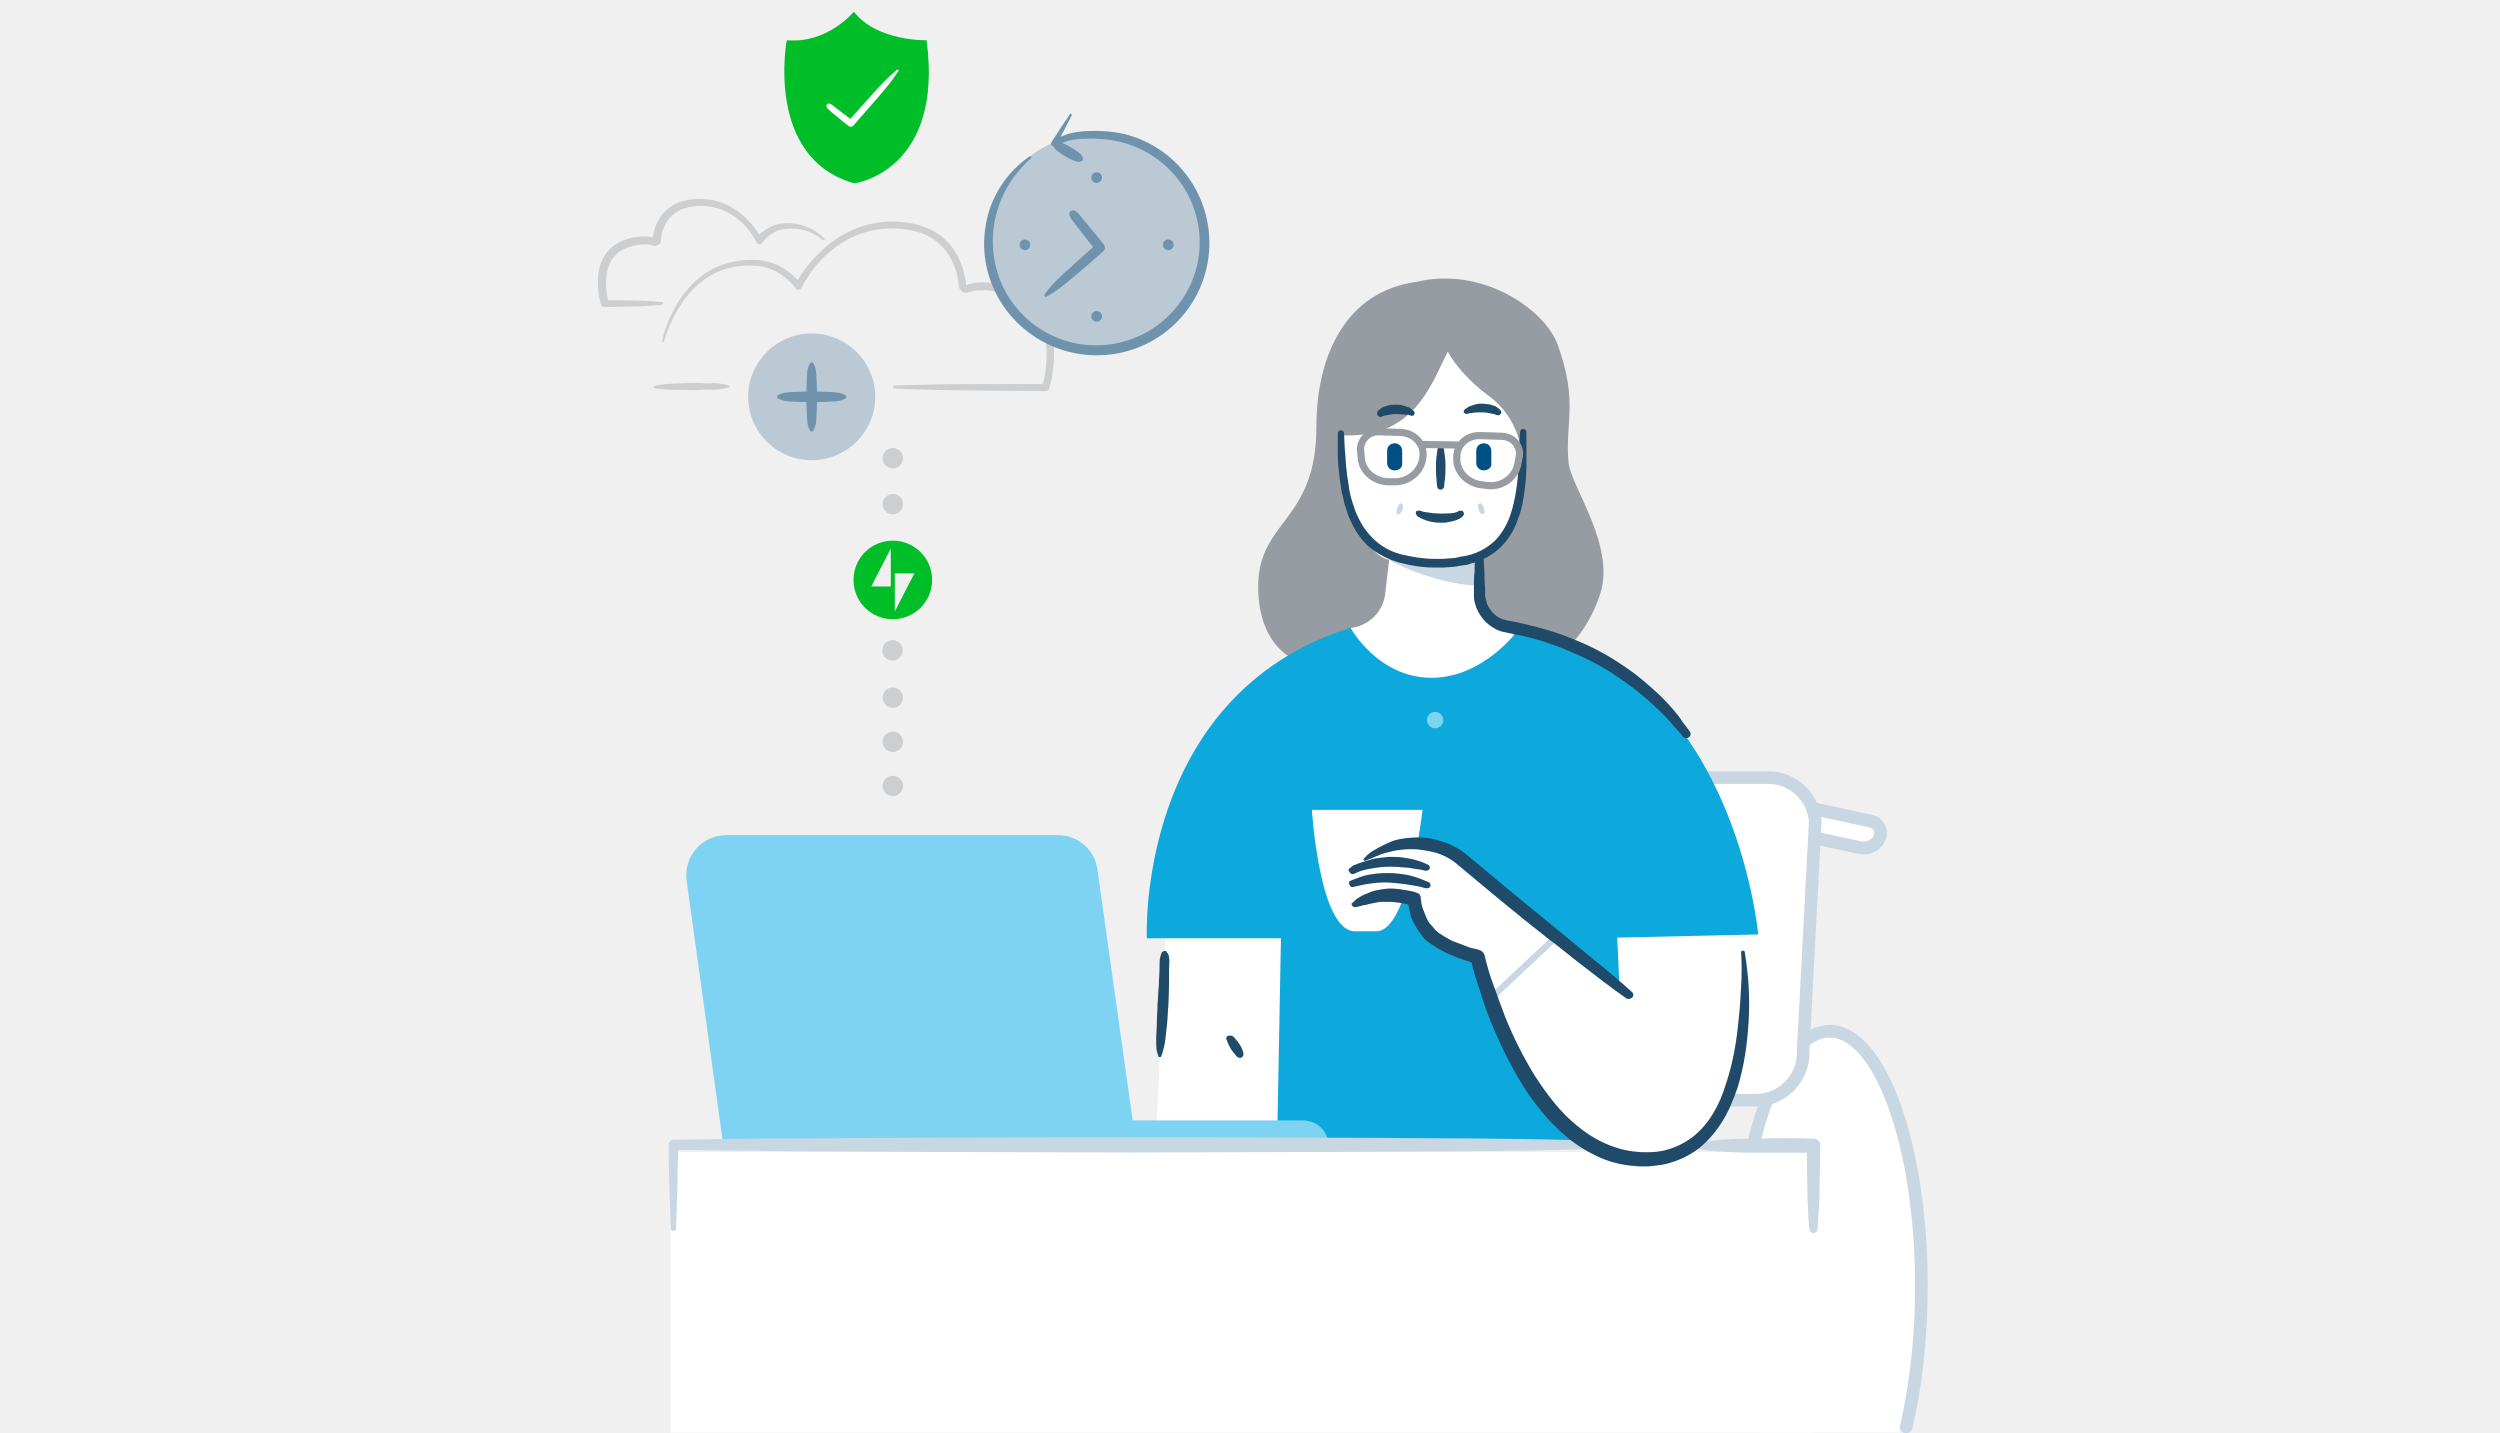
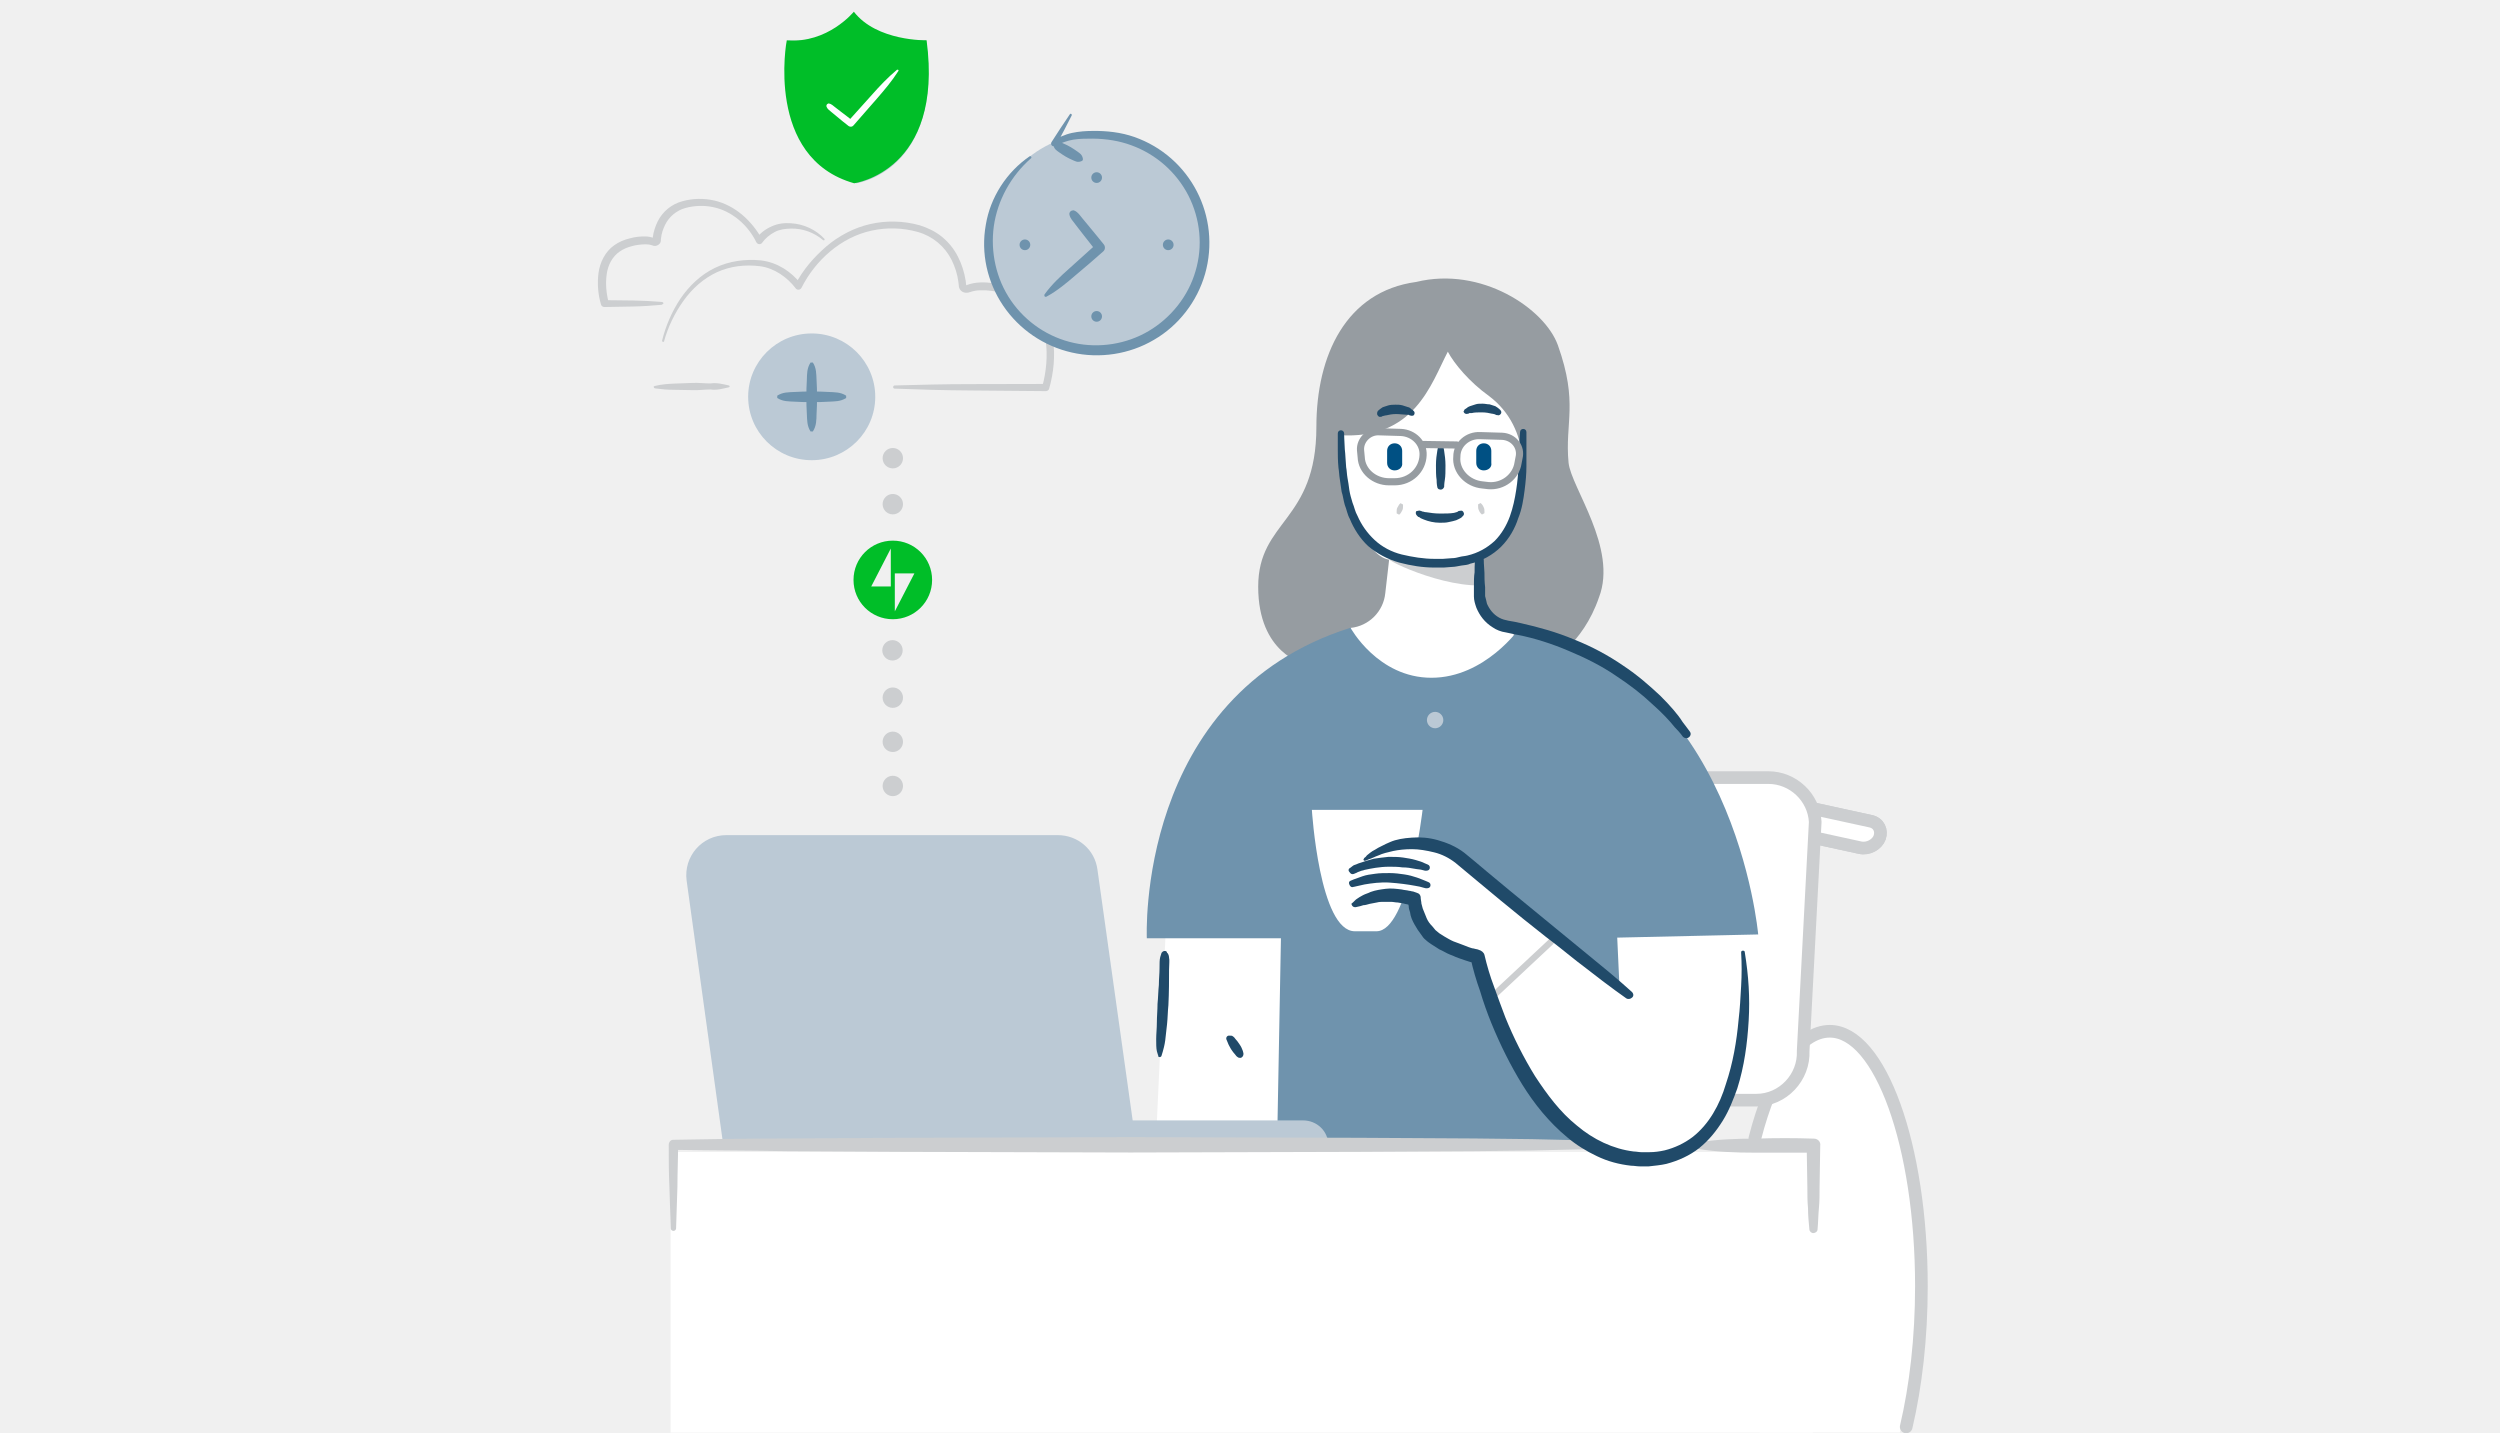
<svg xmlns="http://www.w3.org/2000/svg" id="generatingCash-2" viewBox="0 0 1495 856.6">
-   <style>.st0{fill:#fff}.st1{fill:#74dcfc}.st2{fill:#CCCED0}.st3{fill:#BBC9D5}.st4{fill:#6F93AD}.st5{fill:none}.st6{fill:#00be28}.st7{display:none;fill:#fff}.st8,.st9{fill:none;stroke:#c8d7e2;stroke-width:7.562;stroke-linecap:round;stroke-linejoin:round;stroke-miterlimit:10}.st9{fill:#fff}.st10{fill:#c8d7e2}.st11{fill:#005083}.st12{fill:#969CA1}.st13{fill:#204A69}.st14{fill:#0da9dd}.st15{fill:#7fd3f2}.st16,.st17{fill:none;stroke:#c8d7e2;stroke-width:3.781;stroke-linecap:round;stroke-linejoin:round;stroke-miterlimit:10}.st17{stroke:#969CA1;stroke-width:4.277}</style>
+   <style>.st0{fill:#fff}.st1{fill:#BBC9D5}.st2{fill:#CCCED0}.st3{fill:#BBC9D5}.st4{fill:#6F93AD}.st5{fill:none}.st6{fill:#00be28}.st7{display:none;fill:#fff}.st8,.st9{fill:none;stroke:#CCCED0;stroke-width:7.562;stroke-linecap:round;stroke-linejoin:round;stroke-miterlimit:10}.st9{fill:#fff}.st10{fill:#CCCED0}.st11{fill:#005083}.st12{fill:#969CA1}.st13{fill:#204A69}.st14{fill:#6F93AD}.st15{fill:#BBC9D5}.st16,.st17{fill:none;stroke:#CCCED0;stroke-width:3.781;stroke-linecap:round;stroke-linejoin:round;stroke-miterlimit:10}.st17{stroke:#969CA1;stroke-width:4.277}</style>
  <path class="st0" d="M401 688.9h683.1v167.8H401zM720.4 522.6c-18.8 15-23.3 34.3-23.3 34.3l-5.6 120.4h110.6l-24-120.4-57.7-34.3zM887.7 197.1c-45-5-85.2 36.7-91.9 57.1-5.8 17.8-20.8 74.9-10.2 107.9s.8 65 43.9 74.5 109.7 8.5 109.1-19.4c-.6-27.8-16.5-179.6-19.5-196.1s-4.2-21-31.4-24z" />
  <path class="st0" d="M1136.1 856.6c6.8-25 10.8-56.2 10.8-90.1 0-81.9-23.6-148.4-52.7-148.4s-52.7 66.4-52.7 148.4c0 33.9 4 65.1 10.8 90.1h83.8z" />
  <path class="st1" d="M29.3 436.6z" />
  <circle class="st2" cx="533.9" cy="417.2" r="6.1" />
  <circle class="st2" cx="533.9" cy="443.6" r="6.1" />
  <circle class="st2" cx="533.9" cy="470" r="6.1" />
  <circle class="st2" cx="533.9" cy="274" r="6.1" />
  <circle class="st2" cx="533.9" cy="301.5" r="6.1" />
  <path class="st2" d="M535 230.5c15-.4 30.1-.8 45.2-.8l45.2-.1-2.1 1.5c2.4-8.9 3.3-18.6 2-27.6-1.2-9.1-5.6-17.7-13.1-22.8-3.6-2.6-7.9-4.3-12.3-5.4-4.5-1.1-9.2-1.9-13.6-1.7-2.2 0-4.3.4-6.3 1.1l-.4.1c-.3.1-.5.2-.8.2-.6.1-1.2.1-1.8 0-1.2-.2-2.3-.9-3-2-.3-.5-.6-1.2-.6-1.9l-.1-.9-.2-1.7c-.6-4.6-2-8.9-4-13-4.1-8.2-11.4-14.3-20.3-16.8-9-2.5-18.4-2.8-27.5-.8-18.3 3.9-33.7 17.7-42 34.2-.5 1-1.8 1.5-2.8.9-.3-.1-.5-.3-.7-.6-5-6.6-12.8-12.1-21.3-13.2-8.7-1.1-17.8-.1-25.8 3.6s-14.8 9.8-20 17.1c-5.2 7.3-9.2 15.5-11.6 24.2-.1.3-.4.5-.8.3-.2-.1-.4-.4-.4-.6 2.2-9 5.9-17.5 11-25.2 5.2-7.6 12.1-14.3 20.6-18.4s18.1-5.4 27.4-4.5c9.7 1.1 18.3 6.6 24.2 14.3l-3.6.3c4.7-9 11.1-16.4 18.6-22.9 7.5-6.4 16.6-11.2 26.2-13.4 9.7-2.2 19.9-2 29.6.7 4.8 1.5 9.5 3.7 13.5 7s7.2 7.3 9.5 11.9c2.3 4.5 3.8 9.4 4.6 14.4l.2 1.9.1.9v-.2c0-.1 0 0 0 0l.5-.2c2.5-.9 5.1-1.4 7.8-1.5 5.1-.2 10.1.6 14.9 1.9 4.8 1.2 9.7 3.2 13.9 6.2 8.6 5.9 13.5 16 14.8 25.9 1.4 10 .4 19.9-2.3 29.5-.2.9-1.1 1.5-2 1.5l-45.2-.4c-15-.1-30.1-.5-45.2-1.1-.5 0-.9-.4-.9-.9 0-.6.4-1 .9-1z" />
  <ellipse class="st3" cx="655.8" cy="144.3" rx="64.6" ry="64.5" />
  <path class="st4" d="M616.6 94.6c-12.1 10.6-20.1 25.2-22.3 40.7-2.1 15.5 1.4 31.6 10.3 44.5 8.9 12.9 22.4 22 37.7 25.3 15.1 3.3 31.4.7 44.7-7.2 13.3-7.9 23.6-20.8 27.9-35.7 4.5-15 2.9-31.2-4.2-45.2-7.2-14-19.3-24.7-34.1-30.1-7.3-2.7-15-3.9-23-4-4 0-8 0-11.7.6s-7.4 2-10.9 3.8h-.1c-.8.4-1.8.1-2.2-.7-.2-.5-.2-1.1.1-1.6 3.6-5.6 7.2-11.2 11-16.7.2-.3.6-.4.9-.1.2.2.3.5.2.8-3 6-6.1 11.9-9.3 17.7l-2.3-2.3c3.6-2.1 7.5-4 11.7-4.9s8.4-1.2 12.5-1.2c8.3-.1 16.8.8 24.8 3.6 33.6 11.8 52.1 47.7 42.3 82-4.7 16.4-15.8 30.8-30.5 39.3-14.7 8.7-32.6 11.4-49.2 7.6-16.7-3.8-31.4-13.8-41-28-9.6-14.2-13.4-31.5-10.4-48.3 2.7-16.7 12.7-31.8 26.2-41 .3-.2.7-.1.9.2.3.3.2.7 0 .9z" />
  <path class="st3" d="M641 127l16.7 20.9-32.5 28.7" />
  <path class="st4" d="M642.4 125.9c2.4 1 3.4 3 4.9 4.7l4.3 5.2c2.8 3.5 5.8 6.9 8.5 10.4 1 1.3.8 3.1-.3 4.1-5.4 4.8-10.9 9.5-16.5 14.2-5.5 4.7-11 9.4-17.5 12.9-.4.2-1 .1-1.2-.3-.1-.3-.1-.7 0-1 4.3-6 9.6-10.9 15-15.7s10.7-9.7 16.1-14.5l-.3 4.1c-2.8-3.5-5.5-7.1-8.3-10.6l-4.1-5.3c-1.3-1.9-3-3.3-3.5-5.8-.2-1.1.5-2.2 1.7-2.4.4-.2.8-.2 1.2 0z" />
  <path class="st5" d="M630.2 85.8l17.1 9.9" />
  <path class="st4" d="M630.6 85.3c2.5-1.1 3.8-.1 5.3.5s3 1.4 4.4 2.2c1.4.9 2.8 1.7 4.1 2.7 1.3 1 2.8 1.7 3.2 4.4 0 .5-.2 1-.7 1.2-2.5 1.1-3.8.1-5.3-.5s-3-1.4-4.4-2.2c-1.4-.9-2.8-1.7-4.1-2.7-1.3-1-2.8-1.7-3.2-4.4-.1-.6.2-1 .7-1.2z" />
  <circle class="st4" cx="655.8" cy="106.2" r="3.2" />
  <circle class="st4" cx="655.8" cy="189.2" r="3.2" />
  <circle class="st4" cx="698.6" cy="146.4" r="3.2" />
  <circle class="st4" cx="612.9" cy="146.4" r="3.2" />
  <path class="st5" d="M395.4 181.4c-19.7 0-34.1.1-34.1.1s-9.3-30.3 15.3-36.7c7.3-1.9 11.7-1.2 13.8-.2.7.3 1.5 0 1.9-.7 0-.1.1-.2.1-.4.5-6.1 4-22.7 26.2-22.7 24.4 0 35.2 23 35.2 23s5.4-7.9 15.1-8.7c10.5-.8 18.1 2.9 23.5 8" />
  <path class="st2" d="M395.4 182.3c-5.7.5-11.4.9-17 1l-17 .3c-.9 0-1.8-.6-2-1.5-1.8-6.1-2.3-12.5-1.5-18.8.8-6.3 4-12.9 9.5-16.7 2.7-1.9 5.7-3.2 9-4 3.1-.9 6.4-1.3 9.6-1.2 1.8 0 3.5.4 5.1 1l.3.1h-.4c-.2 0-.4.2-.6.4-.1.1-.1.3-.1.5v-.5l.1-1.2c.4-3.2 1.5-6.4 2.9-9.3 3-6 8.4-10.4 14.9-12.1 6.2-1.7 12.6-1.8 18.9-.4 12.6 2.9 22.4 12.1 28.6 23.1l-3.6-.3c2.4-3.2 5.6-5.7 9.3-7.3 3.6-1.7 7.7-2.2 11.5-1.9 7.6.4 15 3.8 20.1 9.3.2.2.2.6 0 .8-.2.2-.6.2-.8 0-5.4-4.6-12.3-7.1-19.3-6.9-3.5.1-6.8.5-9.7 2.1-2.9 1.5-5.5 3.7-7.4 6.3v.1c-.7.9-2 1.1-2.9.4-.2-.2-.4-.4-.6-.7-4.9-10.2-14.6-18.7-25.7-21-5.6-1.2-11.3-1-16.8.5-5.3 1.5-9.7 5.2-12.1 10.1-1.2 2.5-2.1 5.1-2.4 7.9l-.1 1v.5c0 .5-.2 1.1-.5 1.5-.5.8-1.5 1.4-2.4 1.6-.5.1-.9.1-1.4 0-.2 0-.4-.1-.7-.2l-.2-.1c-1.2-.4-2.4-.6-3.7-.6-5.3 0-11.4 1.3-15.7 4.3-4.4 3-7.1 8.1-7.8 13.7-.8 5.6-.2 11.5 1.2 16.9l-2.1-1.5 17 .2c5.7.1 11.4.4 17 .9.5 0 .9.5.8 1-.5.3-.9.7-1.3.7z" />
  <path class="st5" d="M535 231.4c48.3.1 90.3.3 90.3.3s14.8-48.4-24.5-58.6c-11.8-3-18.6-1.9-22.1-.4-1.4.6-3-.2-3.1-1.7-.8-9.7-6.4-36.3-41.9-36.3-39.1 0-56.2 36.7-56.2 36.7s-8.7-12.7-24.1-13.9c-45.6-3.7-56.8 46.7-56.8 46.7" />
  <path class="st2" d="M391.6 230.8c4.2-1 7.5-1.2 11.3-1.4l11-.4c3.7-.2 7.3.3 11 .3 3.7-.6 7.3.4 11 1.2.3.1.5.4.4.7 0 .2-.2.4-.4.4-3.7.8-7.3 1.9-11 1.3-3.7 0-7.3.6-11 .4l-11-.2c-3.6 0-7.2-.3-10.8-.8l-.5-.1c-.4-.1-.7-.5-.7-1 .1-.1.3-.3.7-.4z" />
  <ellipse class="st3" cx="485.4" cy="237.3" rx="38" ry="37.9" />
  <path class="st5" d="M485.4 216.8v41.1" />
  <path class="st4" d="M486.1 216.8c2.2 3.4 2 6.9 2.2 10.3a177.08 177.08 0 0 1 0 20.6c-.1 3.4 0 6.9-2.2 10.3h-1.4c-2.2-3.4-2-6.9-2.2-10.3a177.08 177.08 0 0 1 0-20.6c.1-3.4 0-6.9 2.2-10.3h1.4z" />
  <path class="st5" d="M506 237.3h-41.2" />
  <path class="st4" d="M506 238c-3.4 2.2-6.9 2-10.3 2.2s-6.9.3-10.3.3-6.9-.1-10.3-.3-6.9 0-10.3-2.2v-1.4c3.4-2.2 6.9-2 10.3-2.2a177.08 177.08 0 0 1 20.6 0c3.4.2 6.9 0 10.3 2.2v1.4z" />
  <path class="st3" d="M510.5 8.6s-14.2 17.6-38.8 15.5c0 0-13.1 70.4 40.4 85.5 0 0 52.1-7.2 41.7-85.5 0 0-29.5 2.3-43.3-15.5z" />
  <path class="st6" d="M510.8 109.6s53.7-7.2 43.3-85.5c0 0-29.8.7-43.5-17.1 0 0-15.6 19.2-40.1 17.1-.1 0-13.2 70.4 40.3 85.5" />
  <path class="st6" d="M494.8 62.9l13.8 10.9 28-31.6" />
  <path class="st0" d="M495.6 61.9c1.7.2 2.6 1.4 3.9 2.3l3.5 2.7c2.3 1.8 4.7 3.5 7 5.4l-2.8.2 14.1-15.7c4.7-5.3 9.5-10.4 15-15 .2-.2.6-.2.9 0 .2.2.2.5 0 .7-3.8 6-8.4 11.4-13 16.7l-13.9 15.9c-.7.8-1.9.9-2.8.3-2.4-1.8-4.6-3.7-6.8-5.5l-3.4-2.8c-1.1-1-2.4-1.7-3-3.2-.3-.7 0-1.6.8-1.9 0-.1.3-.2.5-.1z" />
  <path class="st6" d="M533.9 323.3c-13 0-23.5 10.5-23.5 23.5s10.5 23.5 23.5 23.5 23.5-10.5 23.5-23.5-10.5-23.5-23.5-23.5zm-1.1 27.4H521l11.7-22.7v22.7zm2.3 14.9v-22.7h11.7l-11.7 22.7z" />
  <g id="Layer_1_2_">
    <path class="st7" d="M731.5 436.8c1.8 17.3 7.8 32.1-24.7 27.2v-18" />
    <path class="st8" d="M1049.4 680.8c9.9-38.8 26.3-64.1 44.8-64.1 30.2 0 54.8 68.4 54.8 152.4 0 31.1-3.4 60-9.1 84.2" />
    <path class="st9" d="M1046.5 483.9c-1.9 4.5.4 8.7 5.3 9.8l60.5 13.2c4.9 1.1 10.2-1.9 11.7-6 1.5-4.2-.4-8.7-5.3-9.8l-60.5-13.2c-4.5-1.2-9.8 1.9-11.7 6 0 0 1.9-4.1 0 0z" />
    <path class="st9" d="M1046.5 483.9c-1.9 4.5.4 8.7 5.3 9.8l60.5 13.2c4.9 1.1 10.2-1.9 11.7-6 1.5-4.2-.4-8.7-5.3-9.8l-60.5-13.2c-4.5-1.2-9.8 1.9-11.7 6 0 0 1.9-4.1 0 0z" />
    <path class="st9" d="M1050.3 657.9H834.4c-14.7 0-27.2-11.7-28-26.5l7.2-136.9c-.8-15.9 11.7-29.5 28-29.5h215.9c14.7 0 27.2 11.7 28 26.5l-7.2 136.9c.7 15.8-12.1 29.5-28 29.5z" />
    <path class="st10" d="M885.1 350.1V335c-19.3 3.4-36.3 4.9-51 0-15.2-5 23 15.5 51 15.1z" />
    <path class="st11" d="M834 281.3c-2.6 0-4.5-1.9-4.5-4.5v-7.2c0-2.6 1.9-4.5 4.5-4.5s4.5 1.9 4.5 4.5v7.2c.4 2.6-1.8 4.5-4.5 4.5z" />
    <path class="st12" d="M938 276.7c-2.3-24.2 6-35.5-6.4-70.3-7.9-21.9-45.8-47.3-84.7-37.8-42 5.7-59.7 43.9-59.7 86.6 0 57.1-34.8 55.6-34.8 95.7S780 397 780 397s13.6 2.3 27.6-1.5v-20c11-1.1 19.7-9.8 20.8-20.8l2.3-20c-23.4-4.2-29.9-74.5-29.9-74.5 45 3 54.8-30.2 65-49.9 3.8 7.2 12.9 18.1 24.6 26.5 25.7 19.3 23.4 54.4 12.9 74.5-10.2 18.9-21.6 21.2-21.6 21.2l.8 22.3c.4 9.8 7.9 18.1 17.8 19.7l4.9.8v20.8H926s20.4-10.2 30.2-38.9c11.3-29.4-16.7-65.7-18.2-80.5z" />
    <path class="st13" d="M803.8 259.3s0 3.4.4 9.5c.4 3 .4 6.4.8 10.6.4 1.9.4 4.2.8 6.4.4 2.3.8 4.5 1.1 7.2.4 2.6 1.1 4.9 1.9 7.6 1.1 2.6 1.5 5.3 3 7.9 2.3 5.3 5.7 10.2 10.2 14.4 4.5 4.2 10.2 7.2 16.3 8.7 6.4 1.5 12.9 2.6 19.7 2.6H862.8l5.3-.4c1.9 0 3.4-.4 4.9-.8s3-.4 4.5-.8c6.4-1.5 11.7-4.5 16.3-8.7 4.2-4.2 7.2-9.5 9.1-14.7 1.9-5.3 3-10.6 3.8-15.9.8-4.9 1.1-9.8 1.5-14 .4-4.2.4-7.9.4-11 0-6 .4-9.5.4-9.5 0-1.1.8-1.9 1.9-1.9s1.9.8 1.9 1.9v20.5c0 4.2-.4 9.1-1.1 14.4s-1.5 11-3.8 16.6c-1.9 6-5.3 12.1-10.2 17-4.9 4.9-11.7 8.7-18.5 10.2-1.5.8-3.4.8-5.3 1.1s-3.8.8-5.3.8l-5.3.4h-5.4c-7.2 0-14-1.1-21.2-3-6.8-1.9-13.2-5.3-18.5-9.8-4.9-4.5-8.7-10.6-11-16.3-1.5-2.6-1.9-5.7-3-8.3-.8-2.6-1.1-5.7-1.9-7.9-.4-2.6-.8-5.3-1.1-7.6-.4-2.3-.4-4.5-.8-6.8-.4-4.2-.4-7.9-.4-11v-9.5c0-1.1.8-1.9 1.9-1.9s1.9.9 1.9 2z" />
    <path class="st13" d="M862.8 265.4s.4 1.5.8 4.2c.4 2.3.8 5.7.8 8.7 0 3.4 0 6.4-.4 8.7-.4 2.3-.4 4.2-.4 4.2-.4 1.1-1.5 1.9-2.6 1.5-.8 0-1.5-.8-1.5-1.5 0 0-.4-1.5-.4-4.2-.4-2.3-.4-5.7-.4-8.7 0-3.4.4-6.4.8-8.7.4-2.3.8-4.2.8-4.2 0-.8 1.1-1.1 1.9-1.1-.2.3.2.7.6 1.1z" />
    <path class="st11" d="M887.3 281.3c-2.6 0-4.5-1.9-4.5-4.5v-7.2c0-2.6 1.9-4.5 4.5-4.5s4.5 1.9 4.5 4.5v7.2c.5 2.6-1.8 4.5-4.5 4.5z" />
    <path class="st13" d="M849.5 305.5s.4 0 1.1.4c.8 0 1.1.4 2.3.4 2.3.4 5.3.8 8.3.8s6 0 8.3-.4c1.1-.4 1.9-.4 2.3-.8.4-.4.8-.4.8-.4h.4c1.1-.4 1.9 0 2.3 1.1.4.8 0 1.5-.4 1.9l-1.1 1.1c-.8.4-1.9 1.1-3 1.5s-3 .8-4.5 1.1c-1.5.4-3.4.4-5.3.4-3.4 0-6.8-.8-9.5-1.9-.8-.4-1.1-.4-1.9-.8-.4-.4-1.1-.8-1.5-.8l-.8-.8c-.8-.8-.8-1.9-.4-2.6 1.1-.2 1.9-.6 2.6-.2zM875.6 245.3s0-.4.8-.8c.4-.4.8-.4 1.1-.8.4-.4.8-.4 1.5-.8 1.1-.4 2.3-.8 3.4-1.1 1.1-.4 2.6-.4 4.2-.4s2.6.4 4.2.4c1.1.4 2.3.8 3.4 1.1 1.9 1.1 3 2.3 3 2.3.8.8.8 1.9 0 2.6-.4.4-1.1.8-1.9.4h-.4s-.4 0-.8-.4c-.4 0-1.1-.4-1.9-.4-1.5-.4-3.8-.8-6-.8-2.3 0-4.5 0-6 .4h-1.5c-.4.4-.8.4-.8.4-1.1.4-2.3 0-2.6-1.1-.4.5-.1-.2.3-1zM843.1 248.4s-.4 0-.8-.4H840.9c-1.5 0-3.8-.4-6-.4s-4.5.4-6 .8c-.8 0-1.5.4-1.9.4-.4 0-.8.4-.8.4h-.4c-1.1.4-1.9-.4-2.3-1.5 0-.8 0-1.1.4-1.9 0 0 1.1-1.1 3-2.3 1.1-.4 2.3-.8 3.4-1.1s2.6-.4 4.2-.4c1.5 0 2.6 0 4.2.4 1.1.4 2.6.8 3.4 1.1.4 0 1.1.4 1.5.8.4.4.8.8 1.1.8l.8.8c.8.8.4 2.3-.4 2.6-.5.2-1.2.2-2-.1z" />
    <path class="st14" d="M1051.4 558.8s-14-159.9-142.5-183.4c0 0-20.8 29.9-52.9 29.9-32.1 0-48.4-29.9-48.4-29.9C679 415.9 685.8 561.1 685.8 561.1H766l-2.3 123.6h209.1l-5.7-124 84.3-1.9z" />
    <circle class="st15" cx="858.2" cy="430.6" r="4.9" />
    <path class="st0" d="M823.1 556.9h-12.9c-21.2 0-25.7-72.6-25.7-72.6h66.2s-8.3 72.6-27.6 72.6z" />
    <path class="st0" d="M985.3 693.4c-72.6 0-100.2-121.4-100.2-121.4s-12.9-2.3-25.7-10.6c-11.3-7.6-12.9-23.4-12.9-23.4s-17.4-1.5-32.1 2.3c-4.9 1.1-6.4-2.3-8.7-8.7s2.3-14.7 12.9-17c37.8-21.2 48-6.4 55.6 0 17 14.7 100.2 80.9 100.2 80.9" />
    <path class="st10" d="M835.2 307v-1.1c0-.7 0-1.5.4-2.3.4-.8.8-1.5 1.1-1.9l.8-.8 1.5.8v1.1c0 .7 0 1.5-.4 2.3s-.8 1.5-1.1 1.9l-.8.8-1.5-.8zM886.2 307.7l-.8-.8c-.4-.4-.8-1.1-1.1-1.9-.4-.8-.4-1.5-.4-2.3v-1.1l1.5-.8.8.8c.4.4.8 1.1 1.1 1.9.4.8.4 1.5.4 2.3v1.1l-1.5.8z" />
    <path class="st16" d="M893.4 595.1l34-31.8" />
    <path class="st15" d="M794.3 684.7H615.1V670h164.1c8.3 0 15.1 6.4 15.1 14.7z" />
    <path class="st15" d="M679.4 684.7H432.5l-21.9-158.1c-1.9-14.4 9.1-27.2 23.8-27.2h198.1c12.1 0 22.3 8.7 23.8 20.8l23.1 164.5z" />
    <path class="st10" d="M1015.1 683.2c11.7-1.9 23.1-2.3 34.8-2.3 11.7-.4 23.1-.4 34.8 0 2.3 0 4.2 1.9 3.8 4.2l-.4 25c0 4.2 0 8.3-.4 12.5-.4 4.2-.4 8.3-.8 12.5 0 1.5-1.5 2.3-2.6 2.3s-2.3-1.1-2.3-2.3c-.4-4.2-.8-8.3-.8-12.5-.4-4.2-.4-8.3-.4-12.5l-.4-25 4.2 4.2h-34.8c-11.7 0-23.1-.4-34.8-2.3-.8 0-1.5-1.1-1.1-1.9-.3-1.2.5-1.9 1.2-1.9z" />
    <path class="st0" d="M1003.4 690l27.6-25.7 7.2-17.4-23.1-14-35.1 6.4-5.7 52.6z" />
    <path class="st5" d="M402.6 734.6v-49.9h548.3" />
    <path class="st10" d="M401.1 734.6l-.8-25c-.4-8.3-.4-16.6-.4-25 0-1.5 1.1-3 2.6-3 22.7-.4 45.8-.8 68.4-.8l68.4-.4 136.9-.4 136.9.4 68.4.4 34.4.4 34.4.8c1.5 0 2.6 1.1 2.6 2.6s-1.1 2.3-2.6 2.6l-34.4.8-34.4.4-68.4.4-136.9.4-136.9-.4-68.4-.4c-22.7-.4-45.8-.4-68.4-.8l3-3c0 8.3-.4 16.6-.4 25l-.8 25c0 .8-.8 1.5-1.5 1.5-.9 0-1.7-.7-1.7-1.5z" />
    <path class="st13" d="M815.9 513s.8-.4 1.5-1.5c1.1-.8 2.6-2.3 4.9-3.4 1.1-.8 2.6-1.5 4.2-2.3 1.5-.8 3-1.5 4.9-2.3 3.4-1.5 7.9-2.3 12.9-2.6 4.9-.4 10.2 0 15.5 1.5 5.3 1.5 11 3.8 15.9 7.6 4.2 3.4 8.7 7.2 13.2 11s9.1 7.6 13.6 11.3c18.5 15.1 36.7 30.2 50.7 41.6 14 11.3 22.7 19.3 22.7 19.3 1.1 1.1 1.1 2.6 0 3.4-.8.8-2.3 1.1-3.4.4 0 0-9.8-6.8-23.8-17.8-7.2-5.3-15.1-12.1-24.2-18.9-8.7-6.8-18.1-14.4-27.2-21.9-4.5-3.8-9.1-7.6-13.6-11.3s-9.1-7.6-13.2-11c-3.8-3-8.3-5.3-12.9-6.4-4.5-1.1-9.1-1.9-13.2-1.9-4.2 0-7.9.4-11.3 1.1-3.4.8-6.4 1.5-8.7 2.6-2.3.8-4.2 1.9-5.7 2.3-1.1.4-1.9.8-1.9.8-.8.4-1.5 0-1.5-.8.2.4.2-.4.6-.8z" />
    <path class="st13" d="M811.3 537.6c1.1-.8 2.3-1.5 3.8-2.3 1.5-.8 3-1.1 4.5-1.9 3-1.1 6-1.5 9.1-1.9 3-.4 6.4 0 9.5.4 1.5.4 3 .4 4.5.8.8 0 1.5.4 2.3.4.8.4 1.5.4 2.3.8 1.5.4 2.3 1.5 2.3 3v.4c0 .8.4 1.9.4 3 .4 1.1.4 1.9.8 3 .8 1.9 1.5 3.8 2.3 5.7s1.9 3.4 3.4 4.9c.8.8 1.1 1.5 1.9 2.3.8.8 1.5 1.1 2.3 1.9 1.1.8 1.9 1.1 3 1.9.8.4 1.9 1.1 2.6 1.5 1.9 1.1 3.8 1.9 6 2.6 1.9.8 4.2 1.5 6 2.3 1.1.4 2.3.8 3 .8 1.1.4 2.3.4 3 .8 1.5.4 3 1.5 3.4 3 1.5 6.4 3.4 12.9 5.7 18.9 2.3 6.4 4.5 12.5 6.8 18.5 4.9 12.1 11 24.2 17.8 35.2 7.2 11 15.1 21.6 25 29.5 9.8 8.3 21.6 14 34 15.5 1.5 0 3 .4 4.5.4h4.9c3 0 6-.4 9.1-1.1 6-1.5 11.7-4.2 16.6-7.9 9.8-7.6 16.3-19.3 20-31.8 4.2-12.5 6.4-25.3 7.6-38.6.8-6.4 1.1-13.2 1.5-20 .4-6.8.4-13.2 0-20 0-.8.4-1.1 1.1-1.1.8 0 1.1.4 1.1 1.1 1.1 6.8 1.9 13.6 2.3 20.4.4 6.8.4 13.6 0 20.4-.8 13.6-2.6 27.2-6.8 40.5-2.3 6.4-4.9 13.2-8.7 19.3s-8.3 11.7-14 16.3c-5.7 4.5-12.5 7.6-19.7 9.5-3.4.8-7.2 1.1-10.6 1.5h-5.2c-1.9 0-3.4-.4-5.3-.4-7.2-.8-14-2.6-20.4-5.7-6.4-3-12.5-6.8-17.8-11.3-11-9.1-19.7-20-26.8-31.4-7.2-11.7-13.2-23.8-18.5-36.7-2.6-6.4-4.9-12.9-6.8-19.3-2.3-6.4-4.2-12.9-5.7-19.7l3.4 3c-1.5-.4-2.6-.4-3.8-.8-1.1-.4-2.3-.8-3.4-1.1-2.3-.8-4.5-1.5-6.8-2.6-2.3-.8-4.5-1.9-6.4-3-1.1-.4-2.3-1.1-3.4-1.9-1.1-.8-1.9-1.1-3-1.9-1.1-.8-2.3-1.5-3.4-2.6-1.1-.8-1.9-1.9-2.6-3-1.5-1.9-3-4.2-4.2-6.4s-2.3-4.5-2.6-7.2c-.4-1.1-.8-2.3-.8-3.8-.4-1.1-.4-2.3-.8-3.8l2.3 3.4c-.4 0-1.1-.4-1.9-.4l-1.9-.4c-1.1-.4-2.6-.4-4.2-.8-1.5 0-2.6-.4-4.2-.4h-4.2c-1.6 0-2.6 0-4.2.4s-2.6.4-4.2.8c-1.5.4-2.6.8-3.8.8-1.1.4-2.6.8-4.2 1.1-1.5.4-2.6-.4-3-1.9 1.7-1.4 2.5-2.5 3.2-2.9zM807.6 526.7s.8-.4 1.9-.8 3-1.1 5.3-1.9c2.3-.8 4.5-1.1 7.6-1.5 2.6-.4 5.7-.4 8.7-.4s6 .4 8.7.8 5.3 1.1 7.6 1.9c2.3.8 3.8 1.5 4.9 1.9 1.1.4 1.9.8 1.9.8 1.1.4 1.5 1.5 1.1 2.6-.4.8-1.1 1.1-2.3 1.1 0 0-.8 0-1.9-.4-1.1-.4-3-.8-4.9-1.1-4.2-.8-9.5-1.5-15.1-1.9-5.3-.4-11 .4-15.1 1.1-1.9.4-3.8.8-4.9 1.1s-1.9.4-1.9.4c-1.1.4-1.9-.4-2.3-1.5-.5-1.1-.1-1.9.7-2.2zM807.2 519.1s.8-.4 1.5-1.1c.4-.4 1.1-.8 2.3-1.1.8-.4 1.9-.8 3-1.1 2.3-.8 4.5-1.5 7.6-2.3 2.6-.4 5.7-.8 8.7-1.1 3 0 6 0 8.7.4 2.6.4 5.3.8 7.6 1.5s3.8 1.1 5.3 1.9c1.1.4 1.9.8 1.9.8 1.1.4 1.5 1.5 1.1 2.6-.4.8-1.1 1.1-2.3 1.1 0 0-.8 0-1.9-.4-1.1-.4-3-.4-4.9-.8s-4.5-.8-7.2-.8c-2.6-.4-5.3-.4-7.9-.4-5.7 0-11 1.1-14.7 1.9-.8.4-1.9.4-2.6.8-.8.4-1.5.4-1.9.8-1.1.4-1.9.8-1.9.8-1.1.4-1.9 0-2.6-1.1-.9-.9-.6-2 .2-2.4z" />
    <g>
      <path class="st17" d="M834 288.1h-3.4c-8.7 0-16.3-6.4-16.6-14.7l-.4-4.2c-.4-6 4.9-11.3 11-11l13.2.4c7.6.4 13.6 6.4 13.2 13.6-.3 8.7-7.5 15.9-17 15.9zM886.6 290l3.4.4c8.7.8 16.6-5.3 17.8-13.6l.8-4.2c.8-6-3.8-11.3-10.2-11.7l-13.2-.4c-7.6-.4-14 5.3-14 12.5-.9 8.6 6.3 16.2 15.4 17zM850.7 265.8l20.4.3" />
    </g>
    <g>
      <path class="st13" d="M698.3 570.1s.8 1.1.8 2.6c.4 1.5 0 4.2 0 7.2 0 5.7 0 13.6-.4 21.2-.4 3.8-.4 7.6-.8 11.3-.4 3.8-.8 6.8-1.1 9.8-.4 3-1.1 5.3-1.5 6.8s-.8 2.6-.8 2.6c-.4.4-.8.8-1.5.4-.4 0-.4-.4-.4-.8 0 0-.4-1.1-.8-2.6-.4-1.9-.4-4.2-.4-7.2s.4-6.4.4-9.8c0-3.8.4-7.6.4-11.3.4-3.8.4-7.6.8-11.3 0-3.4.4-6.8.4-9.8s0-5.3.4-6.8.8-2.6.8-2.6c.8-1.1 1.9-1.5 3-.8.3.8.3.8.7 1.1z" />
    </g>
    <g>
      <path class="st13" d="M737.2 619.7s.8.4 1.5 1.5c.8.8 1.9 2.3 2.6 3.4.8 1.1 1.5 2.6 1.9 3.8.4 1.1.4 1.9.4 1.9 0 1.1-.8 2.3-1.9 2.3-.4 0-1.1 0-1.5-.4 0 0-.8-.4-1.5-1.5-.8-.8-1.9-2.3-2.6-3.4-.8-1.5-1.5-2.6-1.9-3.8-.4-1.1-.8-1.9-.8-1.9-.4-1.1.4-2.3 1.5-2.3 1.2 0 2 0 2.3.4z" />
    </g>
    <g>
      <path class="st13" d="M887.3 334.9s0 2.6.4 7.6c0 2.3 0 5.3.4 8.7V356.5c.4 1.5.8 3 1.1 4.5 1.5 3.4 3.8 6.4 7.2 8.3 1.9 1.1 3.8 1.5 5.7 1.9 2.3.4 4.9.8 7.6 1.5 10.2 2.3 21.2 5.3 31.8 9.8 10.6 4.2 20.4 9.5 29.1 15.5 8.7 5.7 16.3 12.5 22.3 18.1 6 6 10.6 11.3 13.2 15.5 1.5 1.9 2.6 3.4 3.4 4.5.8 1.1 1.1 1.5 1.1 1.5.8 1.1.4 2.6-.8 3.4-1.1.8-2.6.4-3.4-.4 0 0-1.5-2.3-4.9-5.7-3-3.8-7.6-8.7-13.6-14-6-5.7-13.2-11.3-21.9-17-8.3-5.7-18.1-10.6-28-14.7-9.8-4.2-20.4-7.6-30.2-9.5-2.6-.4-4.9-1.1-7.2-1.5-3-.4-5.7-1.5-7.9-3-4.9-3-7.9-7.2-9.8-11.7-.8-2.3-1.5-4.5-1.5-6.8V353.6 351c0-3.4 0-6.4.4-8.7 0-4.9.4-7.6.4-7.6 0-1.5 1.1-2.6 2.6-2.3 1.4.3 2.5 1.4 2.5 2.5z" />
    </g>
  </g>
  <circle class="st2" cx="533.7" cy="388.9" r="6.1" />
</svg>
